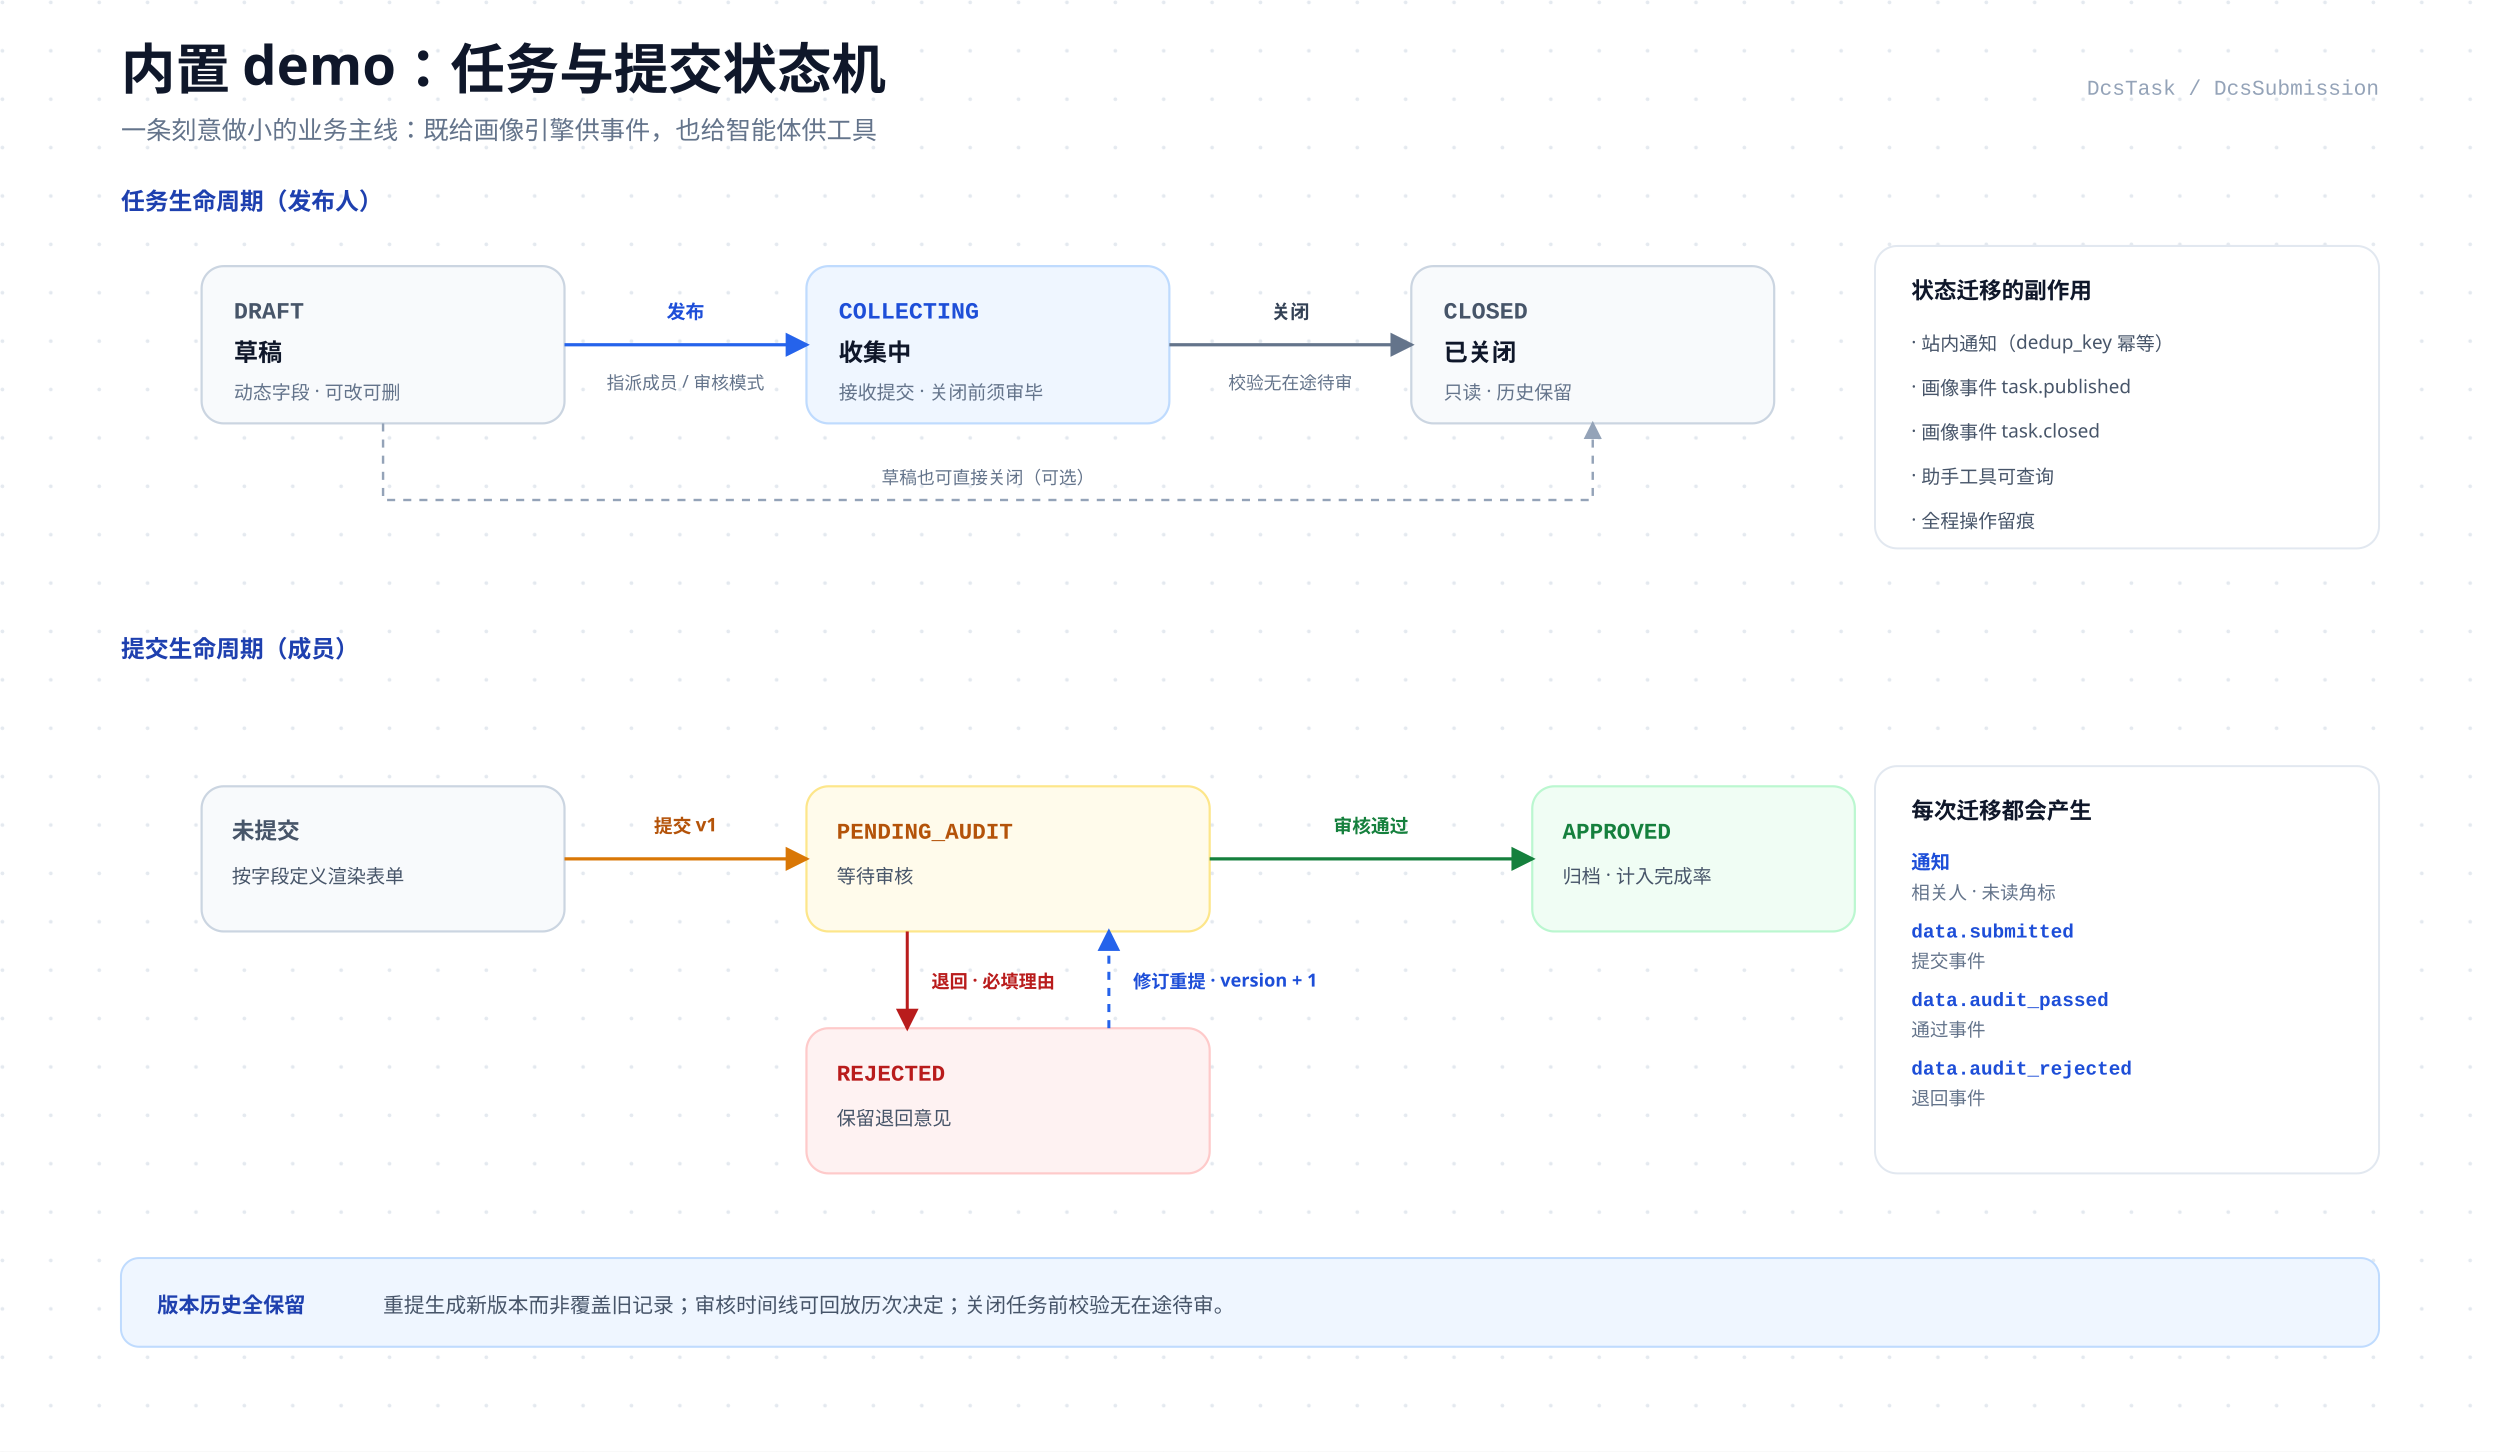
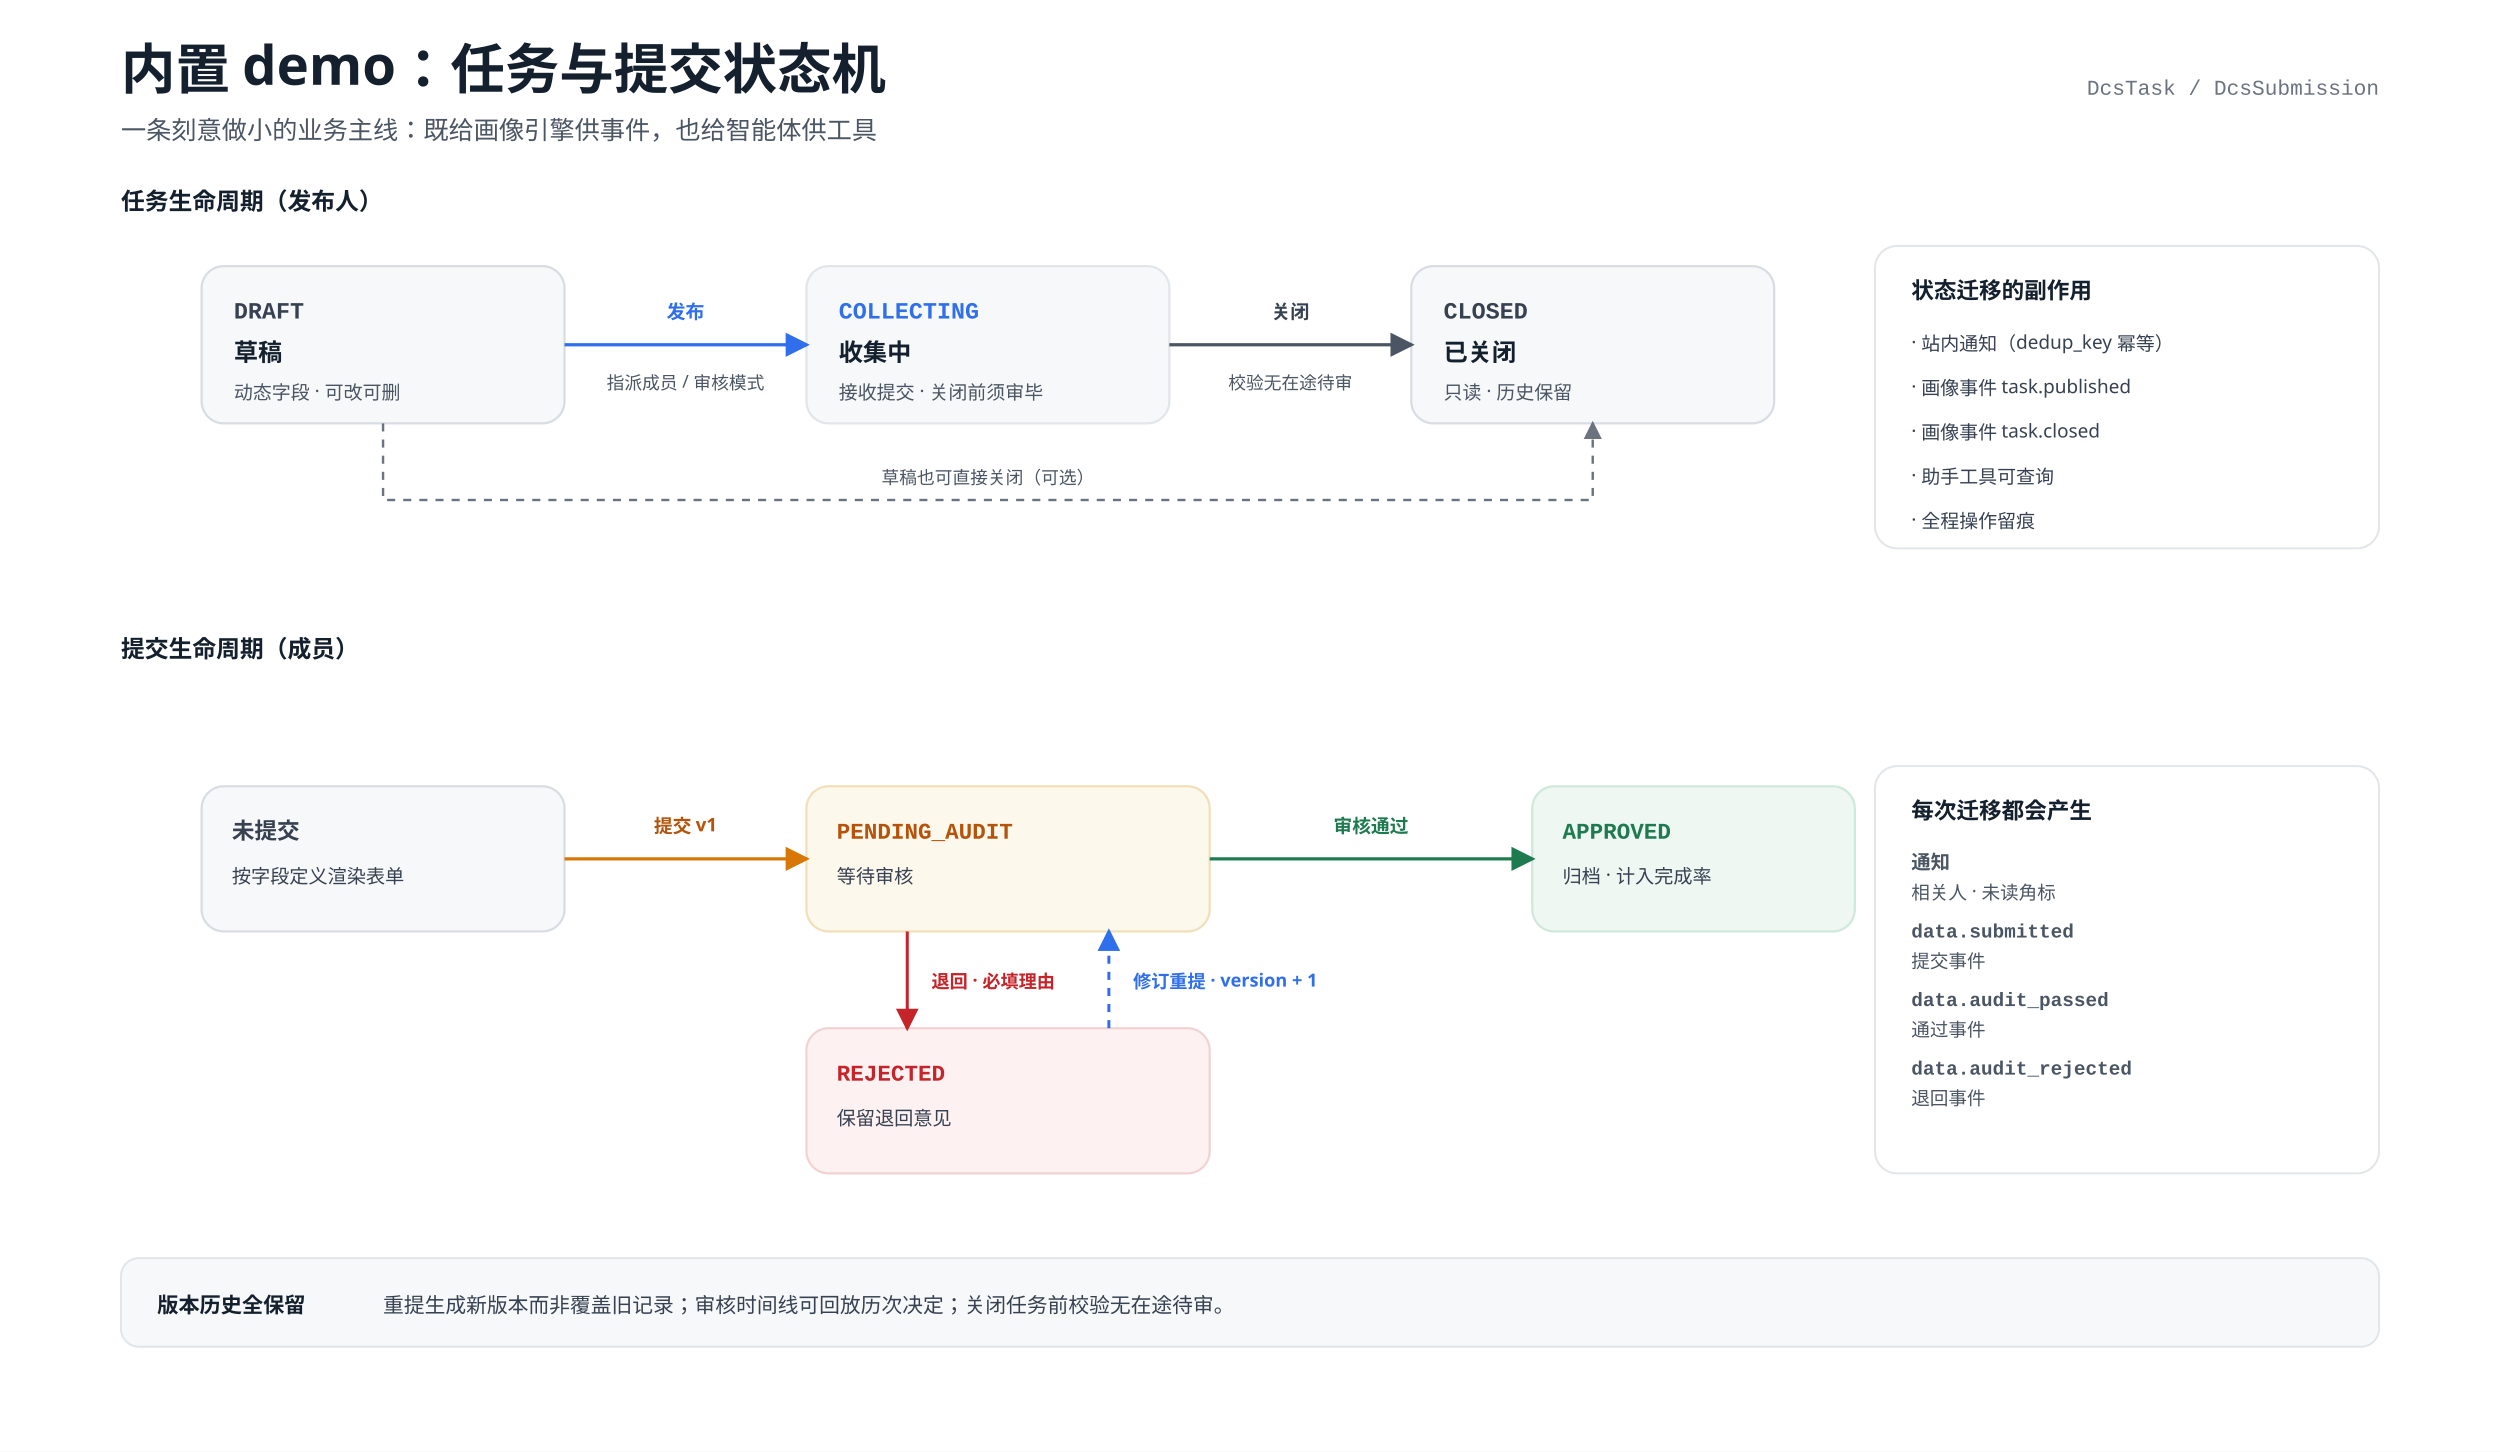
<svg xmlns="http://www.w3.org/2000/svg" width="1240" height="720" viewBox="0 0 1240 720" role="img" aria-label="内置 demo 任务与提交状态机">
  <defs>
    <marker id="ar-94a3b8" viewBox="0 0 10 10" refX="8.6" refY="5" markerWidth="7.5" markerHeight="7.5" orient="auto-start-reverse">
-       <path d="M 0 0 L 10 5 L 0 10 z" fill="#94a3b8" />
+       <path d="M 0 0 L 10 5 L 0 10 z" fill="#6b7280" />
    </marker>
    <marker id="ar-64748b" viewBox="0 0 10 10" refX="8.6" refY="5" markerWidth="7.5" markerHeight="7.5" orient="auto-start-reverse">
-       <path d="M 0 0 L 10 5 L 0 10 z" fill="#64748b" />
+       <path d="M 0 0 L 10 5 L 0 10 z" fill="#4b5563" />
    </marker>
    <marker id="ar-475569" viewBox="0 0 10 10" refX="8.6" refY="5" markerWidth="7.5" markerHeight="7.5" orient="auto-start-reverse">
-       <path d="M 0 0 L 10 5 L 0 10 z" fill="#475569" />
+       <path d="M 0 0 L 10 5 L 0 10 z" fill="#374151" />
    </marker>
    <marker id="ar-0f766e" viewBox="0 0 10 10" refX="8.6" refY="5" markerWidth="7.5" markerHeight="7.5" orient="auto-start-reverse">
      <path d="M 0 0 L 10 5 L 0 10 z" fill="#0f766e" />
    </marker>
    <marker id="ar-0d9488" viewBox="0 0 10 10" refX="8.6" refY="5" markerWidth="7.5" markerHeight="7.5" orient="auto-start-reverse">
      <path d="M 0 0 L 10 5 L 0 10 z" fill="#0d9488" />
    </marker>
    <marker id="ar-d97706" viewBox="0 0 10 10" refX="8.6" refY="5" markerWidth="7.5" markerHeight="7.5" orient="auto-start-reverse">
      <path d="M 0 0 L 10 5 L 0 10 z" fill="#d97706" />
    </marker>
    <marker id="ar-b45309" viewBox="0 0 10 10" refX="8.6" refY="5" markerWidth="7.5" markerHeight="7.5" orient="auto-start-reverse">
      <path d="M 0 0 L 10 5 L 0 10 z" fill="#b45309" />
    </marker>
    <marker id="ar-1d4ed8" viewBox="0 0 10 10" refX="8.6" refY="5" markerWidth="7.5" markerHeight="7.5" orient="auto-start-reverse">
-       <path d="M 0 0 L 10 5 L 0 10 z" fill="#1d4ed8" />
+       <path d="M 0 0 L 10 5 L 0 10 z" fill="#2f6feb" />
    </marker>
    <marker id="ar-2563eb" viewBox="0 0 10 10" refX="8.6" refY="5" markerWidth="7.5" markerHeight="7.5" orient="auto-start-reverse">
-       <path d="M 0 0 L 10 5 L 0 10 z" fill="#2563eb" />
+       <path d="M 0 0 L 10 5 L 0 10 z" fill="#2f6feb" />
    </marker>
    <marker id="ar-6d28d9" viewBox="0 0 10 10" refX="8.6" refY="5" markerWidth="7.5" markerHeight="7.5" orient="auto-start-reverse">
      <path d="M 0 0 L 10 5 L 0 10 z" fill="#6d28d9" />
    </marker>
    <marker id="ar-15803d" viewBox="0 0 10 10" refX="8.6" refY="5" markerWidth="7.5" markerHeight="7.5" orient="auto-start-reverse">
-       <path d="M 0 0 L 10 5 L 0 10 z" fill="#15803d" />
+       <path d="M 0 0 L 10 5 L 0 10 z" fill="#1e7b4f" />
    </marker>
    <marker id="ar-cbd5e1" viewBox="0 0 10 10" refX="8.6" refY="5" markerWidth="7.5" markerHeight="7.5" orient="auto-start-reverse">
-       <path d="M 0 0 L 10 5 L 0 10 z" fill="#cbd5e1" />
+       <path d="M 0 0 L 10 5 L 0 10 z" fill="#d8dce3" />
    </marker>
    <marker id="ar-b91c1c" viewBox="0 0 10 10" refX="8.6" refY="5" markerWidth="7.5" markerHeight="7.5" orient="auto-start-reverse">
-       <path d="M 0 0 L 10 5 L 0 10 z" fill="#b91c1c" />
+       <path d="M 0 0 L 10 5 L 0 10 z" fill="#c4242a" />
    </marker>
    <pattern id="dots" width="24" height="24" patternUnits="userSpaceOnUse">
-       <circle cx="1.2" cy="1.2" r="0.95" fill="#cbd5e1" opacity="0.5" />
+       <circle cx="1.2" cy="1.2" r="0.95" fill="#d8dce3" opacity="0.5" />
    </pattern>
    <filter id="soft" x="-12%" y="-12%" width="130%" height="135%">
-       <feDropShadow dx="0" dy="2.5" stdDeviation="3.2" flood-color="#0f172a" flood-opacity="0.09" />
+       <feDropShadow dx="0" dy="2.5" stdDeviation="3.2" flood-color="#14202d" flood-opacity="0.09" />
    </filter>
  </defs>
  <rect x="0" y="0" width="1240" height="720" rx="0" fill="#ffffff" stroke="none" stroke-width="1.2" />
-   <rect x="0" y="0" width="1240" height="720" rx="0" fill="url(#dots)" stroke="none" stroke-width="1.2" />
-   <text x="60" y="44" font-family="'Noto Sans SC','Source Han Sans SC','PingFang SC','Microsoft YaHei','Hiragino Sans GB',sans-serif" font-size="27" fill="#0f172a" font-weight="700" text-anchor="start">内置 demo：任务与提交状态机</text>
-   <text x="60" y="69" font-family="'Noto Sans SC','Source Han Sans SC','PingFang SC','Microsoft YaHei','Hiragino Sans GB',sans-serif" font-size="12.5" fill="#64748b" font-weight="400" text-anchor="start">一条刻意做小的业务主线：既给画像引擎供事件，也给智能体供工具</text>
-   <text x="1180" y="47" font-family="'JetBrains Mono','SFMono-Regular',Consolas,'Liberation Mono','Courier New',monospace" font-size="10.5" fill="#94a3b8" font-weight="400" text-anchor="end">DcsTask / DcsSubmission</text>
-   <text x="60" y="104" font-family="'Noto Sans SC','Source Han Sans SC','PingFang SC','Microsoft YaHei','Hiragino Sans GB',sans-serif" font-size="11.8" fill="#1e40af" font-weight="700" text-anchor="start">任务生命周期（发布人）</text>
-   <rect x="100" y="132" width="180" height="78" rx="11" fill="#f8fafc" stroke="#cbd5e1" stroke-width="1.1" />
-   <text x="116" y="158" font-family="'JetBrains Mono','SFMono-Regular',Consolas,'Liberation Mono','Courier New',monospace" font-size="11.6" fill="#475569" font-weight="700" text-anchor="start">DRAFT</text>
-   <text x="116" y="179" font-family="'Noto Sans SC','Source Han Sans SC','PingFang SC','Microsoft YaHei','Hiragino Sans GB',sans-serif" font-size="12.0" fill="#0f172a" font-weight="600" text-anchor="start">草稿</text>
-   <text x="116" y="198" font-family="'Noto Sans SC','Source Han Sans SC','PingFang SC','Microsoft YaHei','Hiragino Sans GB',sans-serif" font-size="9.4" fill="#64748b" font-weight="400" text-anchor="start">动态字段 · 可改可删</text>
-   <rect x="400" y="132" width="180" height="78" rx="11" fill="#eff6ff" stroke="#bfdbfe" stroke-width="1.1" />
-   <text x="416" y="158" font-family="'JetBrains Mono','SFMono-Regular',Consolas,'Liberation Mono','Courier New',monospace" font-size="11.6" fill="#1d4ed8" font-weight="700" text-anchor="start">COLLECTING</text>
-   <text x="416" y="179" font-family="'Noto Sans SC','Source Han Sans SC','PingFang SC','Microsoft YaHei','Hiragino Sans GB',sans-serif" font-size="12.0" fill="#0f172a" font-weight="600" text-anchor="start">收集中</text>
-   <text x="416" y="198" font-family="'Noto Sans SC','Source Han Sans SC','PingFang SC','Microsoft YaHei','Hiragino Sans GB',sans-serif" font-size="9.4" fill="#64748b" font-weight="400" text-anchor="start">接收提交 · 关闭前须审毕</text>
-   <rect x="700" y="132" width="180" height="78" rx="11" fill="#f8fafc" stroke="#cbd5e1" stroke-width="1.1" />
-   <text x="716" y="158" font-family="'JetBrains Mono','SFMono-Regular',Consolas,'Liberation Mono','Courier New',monospace" font-size="11.6" fill="#475569" font-weight="700" text-anchor="start">CLOSED</text>
-   <text x="716" y="179" font-family="'Noto Sans SC','Source Han Sans SC','PingFang SC','Microsoft YaHei','Hiragino Sans GB',sans-serif" font-size="12.0" fill="#0f172a" font-weight="600" text-anchor="start">已关闭</text>
-   <text x="716" y="198" font-family="'Noto Sans SC','Source Han Sans SC','PingFang SC','Microsoft YaHei','Hiragino Sans GB',sans-serif" font-size="9.4" fill="#64748b" font-weight="400" text-anchor="start">只读 · 历史保留</text>
-   <line x1="280" y1="171" x2="400" y2="171" stroke="#2563eb" stroke-width="1.6" marker-end="url(#ar-2563eb)" />
-   <text x="340" y="158" font-family="'Noto Sans SC','Source Han Sans SC','PingFang SC','Microsoft YaHei','Hiragino Sans GB',sans-serif" font-size="9.4" fill="#1d4ed8" font-weight="600" text-anchor="middle">发布</text>
-   <text x="340" y="193" font-family="'Noto Sans SC','Source Han Sans SC','PingFang SC','Microsoft YaHei','Hiragino Sans GB',sans-serif" font-size="8.8" fill="#64748b" font-weight="400" text-anchor="middle">指派成员 / 审核模式</text>
-   <line x1="580" y1="171" x2="700" y2="171" stroke="#64748b" stroke-width="1.6" marker-end="url(#ar-64748b)" />
-   <text x="640" y="158" font-family="'Noto Sans SC','Source Han Sans SC','PingFang SC','Microsoft YaHei','Hiragino Sans GB',sans-serif" font-size="9.4" fill="#334155" font-weight="600" text-anchor="middle">关闭</text>
-   <text x="640" y="193" font-family="'Noto Sans SC','Source Han Sans SC','PingFang SC','Microsoft YaHei','Hiragino Sans GB',sans-serif" font-size="8.8" fill="#64748b" font-weight="400" text-anchor="middle">校验无在途待审</text>
-   <path d="M190 210 L190 248 L790 248 L790 210" fill="none" stroke="#94a3b8" stroke-width="1.2" stroke-linejoin="round" stroke-dasharray="4 4" marker-end="url(#ar-94a3b8)" />
-   <text x="490" y="240" font-family="'Noto Sans SC','Source Han Sans SC','PingFang SC','Microsoft YaHei','Hiragino Sans GB',sans-serif" font-size="8.8" fill="#64748b" font-weight="400" text-anchor="middle">草稿也可直接关闭（可选）</text>
-   <rect x="930" y="122" width="250" height="150" rx="11" fill="#ffffff" stroke="#e2e8f0" stroke-width="1.0" />
-   <text x="948" y="148" font-family="'Noto Sans SC','Source Han Sans SC','PingFang SC','Microsoft YaHei','Hiragino Sans GB',sans-serif" font-size="11.2" fill="#0f172a" font-weight="600" text-anchor="start">状态迁移的副作用</text>
-   <text x="948" y="173" font-family="'Noto Sans SC','Source Han Sans SC','PingFang SC','Microsoft YaHei','Hiragino Sans GB',sans-serif" font-size="9.4" fill="#475569" font-weight="400" text-anchor="start">· 站内通知（dedup_key 幂等）</text>
-   <text x="948" y="195" font-family="'Noto Sans SC','Source Han Sans SC','PingFang SC','Microsoft YaHei','Hiragino Sans GB',sans-serif" font-size="9.4" fill="#475569" font-weight="400" text-anchor="start">· 画像事件 task.published</text>
-   <text x="948" y="217" font-family="'Noto Sans SC','Source Han Sans SC','PingFang SC','Microsoft YaHei','Hiragino Sans GB',sans-serif" font-size="9.4" fill="#475569" font-weight="400" text-anchor="start">· 画像事件 task.closed</text>
-   <text x="948" y="239" font-family="'Noto Sans SC','Source Han Sans SC','PingFang SC','Microsoft YaHei','Hiragino Sans GB',sans-serif" font-size="9.4" fill="#475569" font-weight="400" text-anchor="start">· 助手工具可查询</text>
-   <text x="948" y="261" font-family="'Noto Sans SC','Source Han Sans SC','PingFang SC','Microsoft YaHei','Hiragino Sans GB',sans-serif" font-size="9.4" fill="#475569" font-weight="400" text-anchor="start">· 全程操作留痕</text>
-   <text x="60" y="326" font-family="'Noto Sans SC','Source Han Sans SC','PingFang SC','Microsoft YaHei','Hiragino Sans GB',sans-serif" font-size="11.8" fill="#1e40af" font-weight="700" text-anchor="start">提交生命周期（成员）</text>
-   <rect x="100" y="390" width="180" height="72" rx="11" fill="#f8fafc" stroke="#cbd5e1" stroke-width="1.1" />
-   <text x="115" y="416" font-family="'JetBrains Mono','SFMono-Regular',Consolas,'Liberation Mono','Courier New',monospace" font-size="11.2" fill="#475569" font-weight="700" text-anchor="start">未提交</text>
-   <text x="115" y="438" font-family="'Noto Sans SC','Source Han Sans SC','PingFang SC','Microsoft YaHei','Hiragino Sans GB',sans-serif" font-size="9.5" fill="#475569" font-weight="400" text-anchor="start">按字段定义渲染表单</text>
-   <rect x="400" y="390" width="200" height="72" rx="11" fill="#fffbeb" stroke="#fde68a" stroke-width="1.1" />
+   <text x="60" y="44" font-family="'Noto Sans SC','Source Han Sans SC','PingFang SC','Microsoft YaHei','Hiragino Sans GB',sans-serif" font-size="27" fill="#14202d" font-weight="700" text-anchor="start">内置 demo：任务与提交状态机</text>
+   <text x="60" y="69" font-family="'Noto Sans SC','Source Han Sans SC','PingFang SC','Microsoft YaHei','Hiragino Sans GB',sans-serif" font-size="12.5" fill="#4b5563" font-weight="400" text-anchor="start">一条刻意做小的业务主线：既给画像引擎供事件，也给智能体供工具</text>
+   <text x="1180" y="47" font-family="'JetBrains Mono','SFMono-Regular',Consolas,'Liberation Mono','Courier New',monospace" font-size="10.5" fill="#6b7280" font-weight="400" text-anchor="end">DcsTask / DcsSubmission</text>
+   <text x="60" y="104" font-family="'Noto Sans SC','Source Han Sans SC','PingFang SC','Microsoft YaHei','Hiragino Sans GB',sans-serif" font-size="11.8" fill="#14202d" font-weight="700" text-anchor="start">任务生命周期（发布人）</text>
+   <rect x="100" y="132" width="180" height="78" rx="11" fill="#f7f8fa" stroke="#d8dce3" stroke-width="1.1" />
+   <text x="116" y="158" font-family="'JetBrains Mono','SFMono-Regular',Consolas,'Liberation Mono','Courier New',monospace" font-size="11.6" fill="#374151" font-weight="700" text-anchor="start">DRAFT</text>
+   <text x="116" y="179" font-family="'Noto Sans SC','Source Han Sans SC','PingFang SC','Microsoft YaHei','Hiragino Sans GB',sans-serif" font-size="12.0" fill="#14202d" font-weight="600" text-anchor="start">草稿</text>
+   <text x="116" y="198" font-family="'Noto Sans SC','Source Han Sans SC','PingFang SC','Microsoft YaHei','Hiragino Sans GB',sans-serif" font-size="9.4" fill="#4b5563" font-weight="400" text-anchor="start">动态字段 · 可改可删</text>
+   <rect x="400" y="132" width="180" height="78" rx="11" fill="#f7f8fa" stroke="#e2e5ea" stroke-width="1.1" />
+   <text x="416" y="158" font-family="'JetBrains Mono','SFMono-Regular',Consolas,'Liberation Mono','Courier New',monospace" font-size="11.6" fill="#2f6feb" font-weight="700" text-anchor="start">COLLECTING</text>
+   <text x="416" y="179" font-family="'Noto Sans SC','Source Han Sans SC','PingFang SC','Microsoft YaHei','Hiragino Sans GB',sans-serif" font-size="12.0" fill="#14202d" font-weight="600" text-anchor="start">收集中</text>
+   <text x="416" y="198" font-family="'Noto Sans SC','Source Han Sans SC','PingFang SC','Microsoft YaHei','Hiragino Sans GB',sans-serif" font-size="9.4" fill="#4b5563" font-weight="400" text-anchor="start">接收提交 · 关闭前须审毕</text>
+   <rect x="700" y="132" width="180" height="78" rx="11" fill="#f7f8fa" stroke="#d8dce3" stroke-width="1.1" />
+   <text x="716" y="158" font-family="'JetBrains Mono','SFMono-Regular',Consolas,'Liberation Mono','Courier New',monospace" font-size="11.6" fill="#374151" font-weight="700" text-anchor="start">CLOSED</text>
+   <text x="716" y="179" font-family="'Noto Sans SC','Source Han Sans SC','PingFang SC','Microsoft YaHei','Hiragino Sans GB',sans-serif" font-size="12.0" fill="#14202d" font-weight="600" text-anchor="start">已关闭</text>
+   <text x="716" y="198" font-family="'Noto Sans SC','Source Han Sans SC','PingFang SC','Microsoft YaHei','Hiragino Sans GB',sans-serif" font-size="9.4" fill="#4b5563" font-weight="400" text-anchor="start">只读 · 历史保留</text>
+   <line x1="280" y1="171" x2="400" y2="171" stroke="#2f6feb" stroke-width="1.6" marker-end="url(#ar-2563eb)" />
+   <text x="340" y="158" font-family="'Noto Sans SC','Source Han Sans SC','PingFang SC','Microsoft YaHei','Hiragino Sans GB',sans-serif" font-size="9.4" fill="#2f6feb" font-weight="600" text-anchor="middle">发布</text>
+   <text x="340" y="193" font-family="'Noto Sans SC','Source Han Sans SC','PingFang SC','Microsoft YaHei','Hiragino Sans GB',sans-serif" font-size="8.8" fill="#4b5563" font-weight="400" text-anchor="middle">指派成员 / 审核模式</text>
+   <line x1="580" y1="171" x2="700" y2="171" stroke="#4b5563" stroke-width="1.6" marker-end="url(#ar-64748b)" />
+   <text x="640" y="158" font-family="'Noto Sans SC','Source Han Sans SC','PingFang SC','Microsoft YaHei','Hiragino Sans GB',sans-serif" font-size="9.4" fill="#374151" font-weight="600" text-anchor="middle">关闭</text>
+   <text x="640" y="193" font-family="'Noto Sans SC','Source Han Sans SC','PingFang SC','Microsoft YaHei','Hiragino Sans GB',sans-serif" font-size="8.8" fill="#4b5563" font-weight="400" text-anchor="middle">校验无在途待审</text>
+   <path d="M190 210 L190 248 L790 248 L790 210" fill="none" stroke="#6b7280" stroke-width="1.2" stroke-linejoin="round" stroke-dasharray="4 4" marker-end="url(#ar-94a3b8)" />
+   <text x="490" y="240" font-family="'Noto Sans SC','Source Han Sans SC','PingFang SC','Microsoft YaHei','Hiragino Sans GB',sans-serif" font-size="8.8" fill="#4b5563" font-weight="400" text-anchor="middle">草稿也可直接关闭（可选）</text>
+   <rect x="930" y="122" width="250" height="150" rx="11" fill="#ffffff" stroke="#e2e5ea" stroke-width="1.0" />
+   <text x="948" y="148" font-family="'Noto Sans SC','Source Han Sans SC','PingFang SC','Microsoft YaHei','Hiragino Sans GB',sans-serif" font-size="11.2" fill="#14202d" font-weight="600" text-anchor="start">状态迁移的副作用</text>
+   <text x="948" y="173" font-family="'Noto Sans SC','Source Han Sans SC','PingFang SC','Microsoft YaHei','Hiragino Sans GB',sans-serif" font-size="9.4" fill="#374151" font-weight="400" text-anchor="start">· 站内通知（dedup_key 幂等）</text>
+   <text x="948" y="195" font-family="'Noto Sans SC','Source Han Sans SC','PingFang SC','Microsoft YaHei','Hiragino Sans GB',sans-serif" font-size="9.4" fill="#374151" font-weight="400" text-anchor="start">· 画像事件 task.published</text>
+   <text x="948" y="217" font-family="'Noto Sans SC','Source Han Sans SC','PingFang SC','Microsoft YaHei','Hiragino Sans GB',sans-serif" font-size="9.4" fill="#374151" font-weight="400" text-anchor="start">· 画像事件 task.closed</text>
+   <text x="948" y="239" font-family="'Noto Sans SC','Source Han Sans SC','PingFang SC','Microsoft YaHei','Hiragino Sans GB',sans-serif" font-size="9.4" fill="#374151" font-weight="400" text-anchor="start">· 助手工具可查询</text>
+   <text x="948" y="261" font-family="'Noto Sans SC','Source Han Sans SC','PingFang SC','Microsoft YaHei','Hiragino Sans GB',sans-serif" font-size="9.4" fill="#374151" font-weight="400" text-anchor="start">· 全程操作留痕</text>
+   <text x="60" y="326" font-family="'Noto Sans SC','Source Han Sans SC','PingFang SC','Microsoft YaHei','Hiragino Sans GB',sans-serif" font-size="11.8" fill="#14202d" font-weight="700" text-anchor="start">提交生命周期（成员）</text>
+   <rect x="100" y="390" width="180" height="72" rx="11" fill="#f7f8fa" stroke="#d8dce3" stroke-width="1.1" />
+   <text x="115" y="416" font-family="'JetBrains Mono','SFMono-Regular',Consolas,'Liberation Mono','Courier New',monospace" font-size="11.2" fill="#374151" font-weight="700" text-anchor="start">未提交</text>
+   <text x="115" y="438" font-family="'Noto Sans SC','Source Han Sans SC','PingFang SC','Microsoft YaHei','Hiragino Sans GB',sans-serif" font-size="9.5" fill="#374151" font-weight="400" text-anchor="start">按字段定义渲染表单</text>
+   <rect x="400" y="390" width="200" height="72" rx="11" fill="#fdf8ec" stroke="#f0dfb8" stroke-width="1.1" />
  <text x="415" y="416" font-family="'JetBrains Mono','SFMono-Regular',Consolas,'Liberation Mono','Courier New',monospace" font-size="11.2" fill="#b45309" font-weight="700" text-anchor="start">PENDING_AUDIT</text>
-   <text x="415" y="438" font-family="'Noto Sans SC','Source Han Sans SC','PingFang SC','Microsoft YaHei','Hiragino Sans GB',sans-serif" font-size="9.5" fill="#475569" font-weight="400" text-anchor="start">等待审核</text>
-   <rect x="760" y="390" width="160" height="72" rx="11" fill="#f0fdf4" stroke="#bbf7d0" stroke-width="1.1" />
-   <text x="775" y="416" font-family="'JetBrains Mono','SFMono-Regular',Consolas,'Liberation Mono','Courier New',monospace" font-size="11.2" fill="#15803d" font-weight="700" text-anchor="start">APPROVED</text>
-   <text x="775" y="438" font-family="'Noto Sans SC','Source Han Sans SC','PingFang SC','Microsoft YaHei','Hiragino Sans GB',sans-serif" font-size="9.5" fill="#475569" font-weight="400" text-anchor="start">归档 · 计入完成率</text>
-   <rect x="400" y="510" width="200" height="72" rx="11" fill="#fef2f2" stroke="#fecaca" stroke-width="1.1" />
-   <text x="415" y="536" font-family="'JetBrains Mono','SFMono-Regular',Consolas,'Liberation Mono','Courier New',monospace" font-size="11.2" fill="#b91c1c" font-weight="700" text-anchor="start">REJECTED</text>
-   <text x="415" y="558" font-family="'Noto Sans SC','Source Han Sans SC','PingFang SC','Microsoft YaHei','Hiragino Sans GB',sans-serif" font-size="9.5" fill="#475569" font-weight="400" text-anchor="start">保留退回意见</text>
+   <text x="415" y="438" font-family="'Noto Sans SC','Source Han Sans SC','PingFang SC','Microsoft YaHei','Hiragino Sans GB',sans-serif" font-size="9.5" fill="#374151" font-weight="400" text-anchor="start">等待审核</text>
+   <rect x="760" y="390" width="160" height="72" rx="11" fill="#eef7f2" stroke="#cfe8db" stroke-width="1.1" />
+   <text x="775" y="416" font-family="'JetBrains Mono','SFMono-Regular',Consolas,'Liberation Mono','Courier New',monospace" font-size="11.2" fill="#1e7b4f" font-weight="700" text-anchor="start">APPROVED</text>
+   <text x="775" y="438" font-family="'Noto Sans SC','Source Han Sans SC','PingFang SC','Microsoft YaHei','Hiragino Sans GB',sans-serif" font-size="9.5" fill="#374151" font-weight="400" text-anchor="start">归档 · 计入完成率</text>
+   <rect x="400" y="510" width="200" height="72" rx="11" fill="#fdf1f1" stroke="#f2d2d3" stroke-width="1.1" />
+   <text x="415" y="536" font-family="'JetBrains Mono','SFMono-Regular',Consolas,'Liberation Mono','Courier New',monospace" font-size="11.2" fill="#c4242a" font-weight="700" text-anchor="start">REJECTED</text>
+   <text x="415" y="558" font-family="'Noto Sans SC','Source Han Sans SC','PingFang SC','Microsoft YaHei','Hiragino Sans GB',sans-serif" font-size="9.5" fill="#374151" font-weight="400" text-anchor="start">保留退回意见</text>
  <line x1="280" y1="426" x2="400" y2="426" stroke="#d97706" stroke-width="1.6" marker-end="url(#ar-d97706)" />
  <text x="340" y="413" font-family="'Noto Sans SC','Source Han Sans SC','PingFang SC','Microsoft YaHei','Hiragino Sans GB',sans-serif" font-size="9.3" fill="#b45309" font-weight="600" text-anchor="middle">提交 v1</text>
-   <line x1="600" y1="426" x2="760" y2="426" stroke="#15803d" stroke-width="1.6" marker-end="url(#ar-15803d)" />
-   <text x="680" y="413" font-family="'Noto Sans SC','Source Han Sans SC','PingFang SC','Microsoft YaHei','Hiragino Sans GB',sans-serif" font-size="9.3" fill="#15803d" font-weight="600" text-anchor="middle">审核通过</text>
-   <line x1="450" y1="462" x2="450" y2="510" stroke="#b91c1c" stroke-width="1.5" marker-end="url(#ar-b91c1c)" />
-   <text x="462" y="490" font-family="'Noto Sans SC','Source Han Sans SC','PingFang SC','Microsoft YaHei','Hiragino Sans GB',sans-serif" font-size="9.0" fill="#b91c1c" font-weight="600" text-anchor="start">退回 · 必填理由</text>
-   <path d="M550 510 L550 462" fill="none" stroke="#2563eb" stroke-width="1.5" stroke-linejoin="round" stroke-dasharray="4 4" marker-end="url(#ar-2563eb)" />
-   <text x="562" y="490" font-family="'Noto Sans SC','Source Han Sans SC','PingFang SC','Microsoft YaHei','Hiragino Sans GB',sans-serif" font-size="9.0" fill="#1d4ed8" font-weight="600" text-anchor="start">修订重提 · version + 1</text>
-   <rect x="930" y="380" width="250" height="202" rx="11" fill="#ffffff" stroke="#e2e8f0" stroke-width="1.0" />
-   <text x="948" y="406" font-family="'Noto Sans SC','Source Han Sans SC','PingFang SC','Microsoft YaHei','Hiragino Sans GB',sans-serif" font-size="11.2" fill="#0f172a" font-weight="600" text-anchor="start">每次迁移都会产生</text>
-   <text x="948" y="431" font-family="'JetBrains Mono','SFMono-Regular',Consolas,'Liberation Mono','Courier New',monospace" font-size="9.6" fill="#1d4ed8" font-weight="600" text-anchor="start">通知</text>
-   <text x="948" y="446" font-family="'Noto Sans SC','Source Han Sans SC','PingFang SC','Microsoft YaHei','Hiragino Sans GB',sans-serif" font-size="9.2" fill="#64748b" font-weight="400" text-anchor="start">相关人 · 未读角标</text>
-   <text x="948" y="465" font-family="'JetBrains Mono','SFMono-Regular',Consolas,'Liberation Mono','Courier New',monospace" font-size="9.6" fill="#1d4ed8" font-weight="600" text-anchor="start">data.submitted</text>
-   <text x="948" y="480" font-family="'Noto Sans SC','Source Han Sans SC','PingFang SC','Microsoft YaHei','Hiragino Sans GB',sans-serif" font-size="9.2" fill="#64748b" font-weight="400" text-anchor="start">提交事件</text>
-   <text x="948" y="499" font-family="'JetBrains Mono','SFMono-Regular',Consolas,'Liberation Mono','Courier New',monospace" font-size="9.6" fill="#1d4ed8" font-weight="600" text-anchor="start">data.audit_passed</text>
-   <text x="948" y="514" font-family="'Noto Sans SC','Source Han Sans SC','PingFang SC','Microsoft YaHei','Hiragino Sans GB',sans-serif" font-size="9.2" fill="#64748b" font-weight="400" text-anchor="start">通过事件</text>
-   <text x="948" y="533" font-family="'JetBrains Mono','SFMono-Regular',Consolas,'Liberation Mono','Courier New',monospace" font-size="9.6" fill="#1d4ed8" font-weight="600" text-anchor="start">data.audit_rejected</text>
-   <text x="948" y="548" font-family="'Noto Sans SC','Source Han Sans SC','PingFang SC','Microsoft YaHei','Hiragino Sans GB',sans-serif" font-size="9.2" fill="#64748b" font-weight="400" text-anchor="start">退回事件</text>
-   <rect x="60" y="624" width="1120" height="44" rx="9" fill="#eff6ff" stroke="#bfdbfe" stroke-width="1.0" />
-   <text x="78" y="651" font-family="'Noto Sans SC','Source Han Sans SC','PingFang SC','Microsoft YaHei','Hiragino Sans GB',sans-serif" font-size="10.5" fill="#1e40af" font-weight="700" text-anchor="start">版本历史全保留</text>
-   <text x="190" y="651" font-family="'Noto Sans SC','Source Han Sans SC','PingFang SC','Microsoft YaHei','Hiragino Sans GB',sans-serif" font-size="10.3" fill="#475569" font-weight="400" text-anchor="start">重提生成新版本而非覆盖旧记录；审核时间线可回放历次决定；关闭任务前校验无在途待审。</text>
+   <line x1="600" y1="426" x2="760" y2="426" stroke="#1e7b4f" stroke-width="1.6" marker-end="url(#ar-15803d)" />
+   <text x="680" y="413" font-family="'Noto Sans SC','Source Han Sans SC','PingFang SC','Microsoft YaHei','Hiragino Sans GB',sans-serif" font-size="9.3" fill="#1e7b4f" font-weight="600" text-anchor="middle">审核通过</text>
+   <line x1="450" y1="462" x2="450" y2="510" stroke="#c4242a" stroke-width="1.5" marker-end="url(#ar-b91c1c)" />
+   <text x="462" y="490" font-family="'Noto Sans SC','Source Han Sans SC','PingFang SC','Microsoft YaHei','Hiragino Sans GB',sans-serif" font-size="9.0" fill="#c4242a" font-weight="600" text-anchor="start">退回 · 必填理由</text>
+   <path d="M550 510 L550 462" fill="none" stroke="#2f6feb" stroke-width="1.5" stroke-linejoin="round" stroke-dasharray="4 4" marker-end="url(#ar-2563eb)" />
+   <text x="562" y="490" font-family="'Noto Sans SC','Source Han Sans SC','PingFang SC','Microsoft YaHei','Hiragino Sans GB',sans-serif" font-size="9.0" fill="#2f6feb" font-weight="600" text-anchor="start">修订重提 · version + 1</text>
+   <rect x="930" y="380" width="250" height="202" rx="11" fill="#ffffff" stroke="#e2e5ea" stroke-width="1.0" />
+   <text x="948" y="406" font-family="'Noto Sans SC','Source Han Sans SC','PingFang SC','Microsoft YaHei','Hiragino Sans GB',sans-serif" font-size="11.2" fill="#14202d" font-weight="600" text-anchor="start">每次迁移都会产生</text>
+   <text x="948" y="431" font-family="'JetBrains Mono','SFMono-Regular',Consolas,'Liberation Mono','Courier New',monospace" font-size="9.6" fill="#4b5563" font-weight="600" text-anchor="start">通知</text>
+   <text x="948" y="446" font-family="'Noto Sans SC','Source Han Sans SC','PingFang SC','Microsoft YaHei','Hiragino Sans GB',sans-serif" font-size="9.2" fill="#4b5563" font-weight="400" text-anchor="start">相关人 · 未读角标</text>
+   <text x="948" y="465" font-family="'JetBrains Mono','SFMono-Regular',Consolas,'Liberation Mono','Courier New',monospace" font-size="9.6" fill="#4b5563" font-weight="600" text-anchor="start">data.submitted</text>
+   <text x="948" y="480" font-family="'Noto Sans SC','Source Han Sans SC','PingFang SC','Microsoft YaHei','Hiragino Sans GB',sans-serif" font-size="9.2" fill="#4b5563" font-weight="400" text-anchor="start">提交事件</text>
+   <text x="948" y="499" font-family="'JetBrains Mono','SFMono-Regular',Consolas,'Liberation Mono','Courier New',monospace" font-size="9.6" fill="#4b5563" font-weight="600" text-anchor="start">data.audit_passed</text>
+   <text x="948" y="514" font-family="'Noto Sans SC','Source Han Sans SC','PingFang SC','Microsoft YaHei','Hiragino Sans GB',sans-serif" font-size="9.2" fill="#4b5563" font-weight="400" text-anchor="start">通过事件</text>
+   <text x="948" y="533" font-family="'JetBrains Mono','SFMono-Regular',Consolas,'Liberation Mono','Courier New',monospace" font-size="9.6" fill="#4b5563" font-weight="600" text-anchor="start">data.audit_rejected</text>
+   <text x="948" y="548" font-family="'Noto Sans SC','Source Han Sans SC','PingFang SC','Microsoft YaHei','Hiragino Sans GB',sans-serif" font-size="9.2" fill="#4b5563" font-weight="400" text-anchor="start">退回事件</text>
+   <rect x="60" y="624" width="1120" height="44" rx="9" fill="#f7f8fa" stroke="#e2e5ea" stroke-width="1.0" />
+   <text x="78" y="651" font-family="'Noto Sans SC','Source Han Sans SC','PingFang SC','Microsoft YaHei','Hiragino Sans GB',sans-serif" font-size="10.5" fill="#14202d" font-weight="700" text-anchor="start">版本历史全保留</text>
+   <text x="190" y="651" font-family="'Noto Sans SC','Source Han Sans SC','PingFang SC','Microsoft YaHei','Hiragino Sans GB',sans-serif" font-size="10.3" fill="#374151" font-weight="400" text-anchor="start">重提生成新版本而非覆盖旧记录；审核时间线可回放历次决定；关闭任务前校验无在途待审。</text>
</svg>
